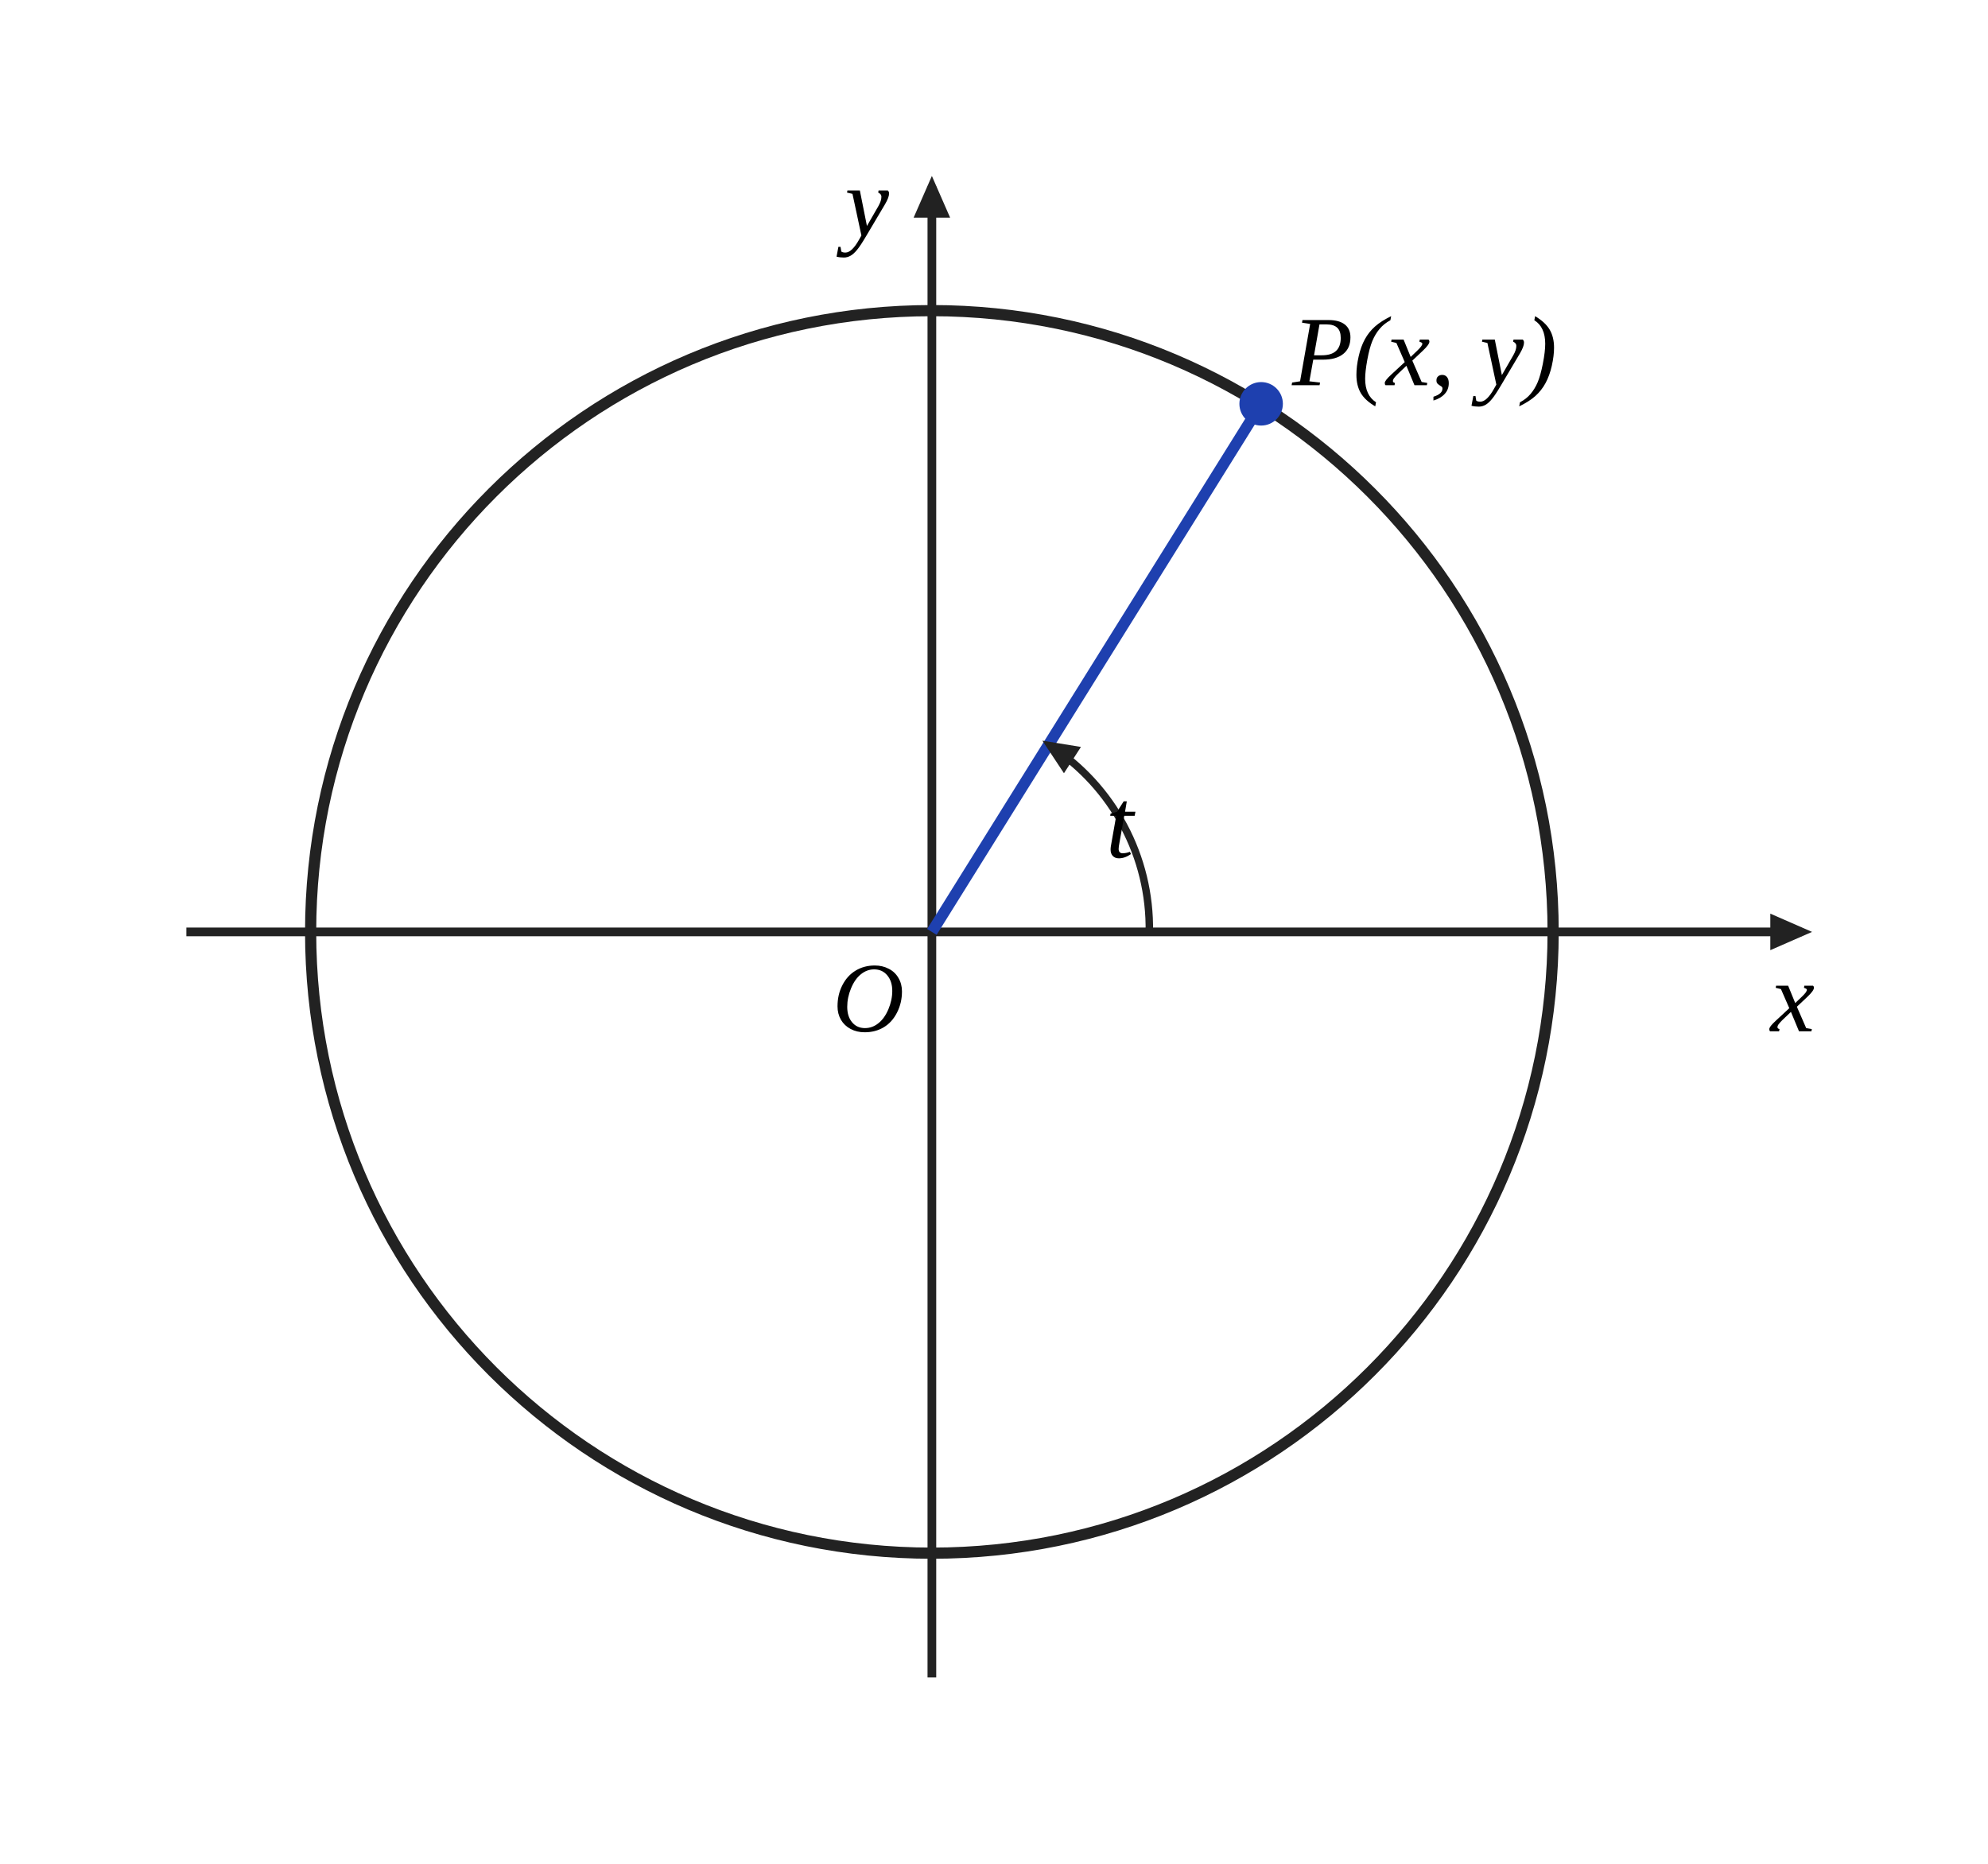
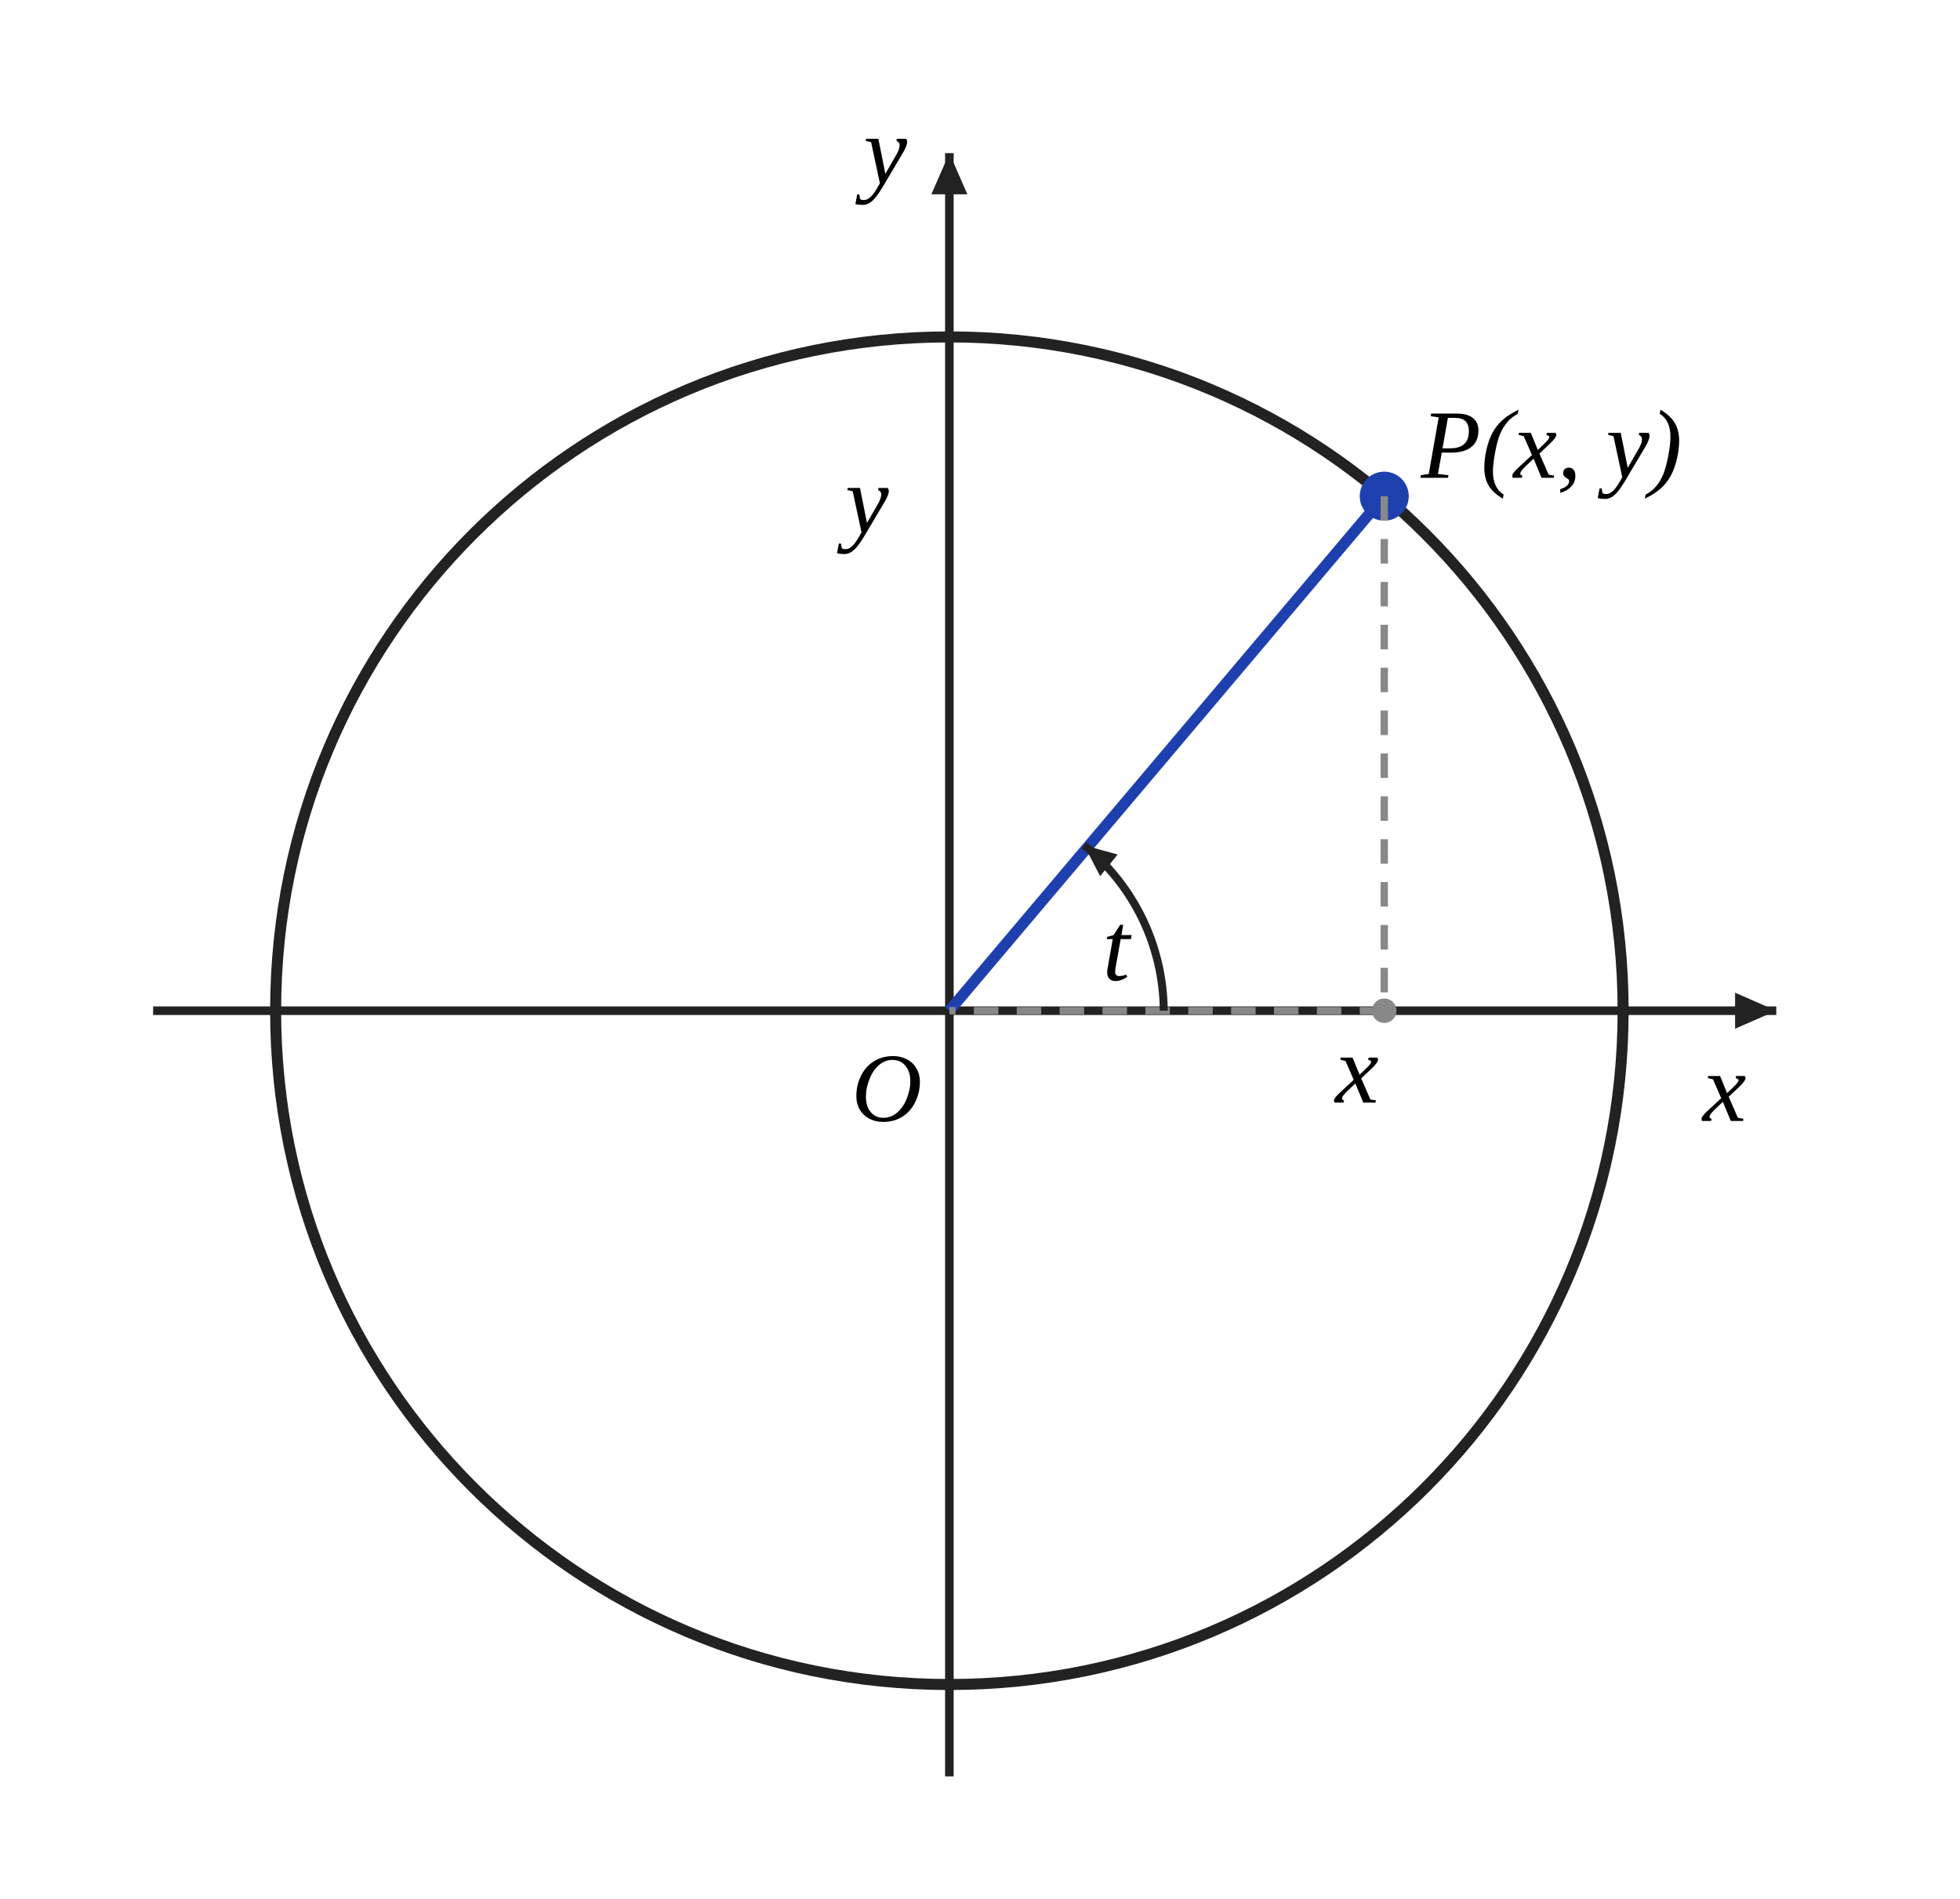
- <svg xmlns="http://www.w3.org/2000/svg" viewBox="0 0 320 300" width="100%" height="auto" style="max-width:320px; font-family:'Times New Roman', serif; font-size:16px;">
+ <svg xmlns="http://www.w3.org/2000/svg" viewBox="0 0 320 310" width="100%" height="auto" style="max-width:320px; font-family:'Times New Roman', serif; font-size:16px;">
  <defs>
-     <marker id="arr5" viewBox="0 0 10 10" refX="6" refY="5" markerWidth="6" markerHeight="6" orient="auto-start-reverse">
+     <marker id="arr5" viewBox="0 0 10 10" refX="8" refY="5" markerWidth="6" markerHeight="6" orient="auto">
+       <path d="M 0 1.5 L 8 5 L 0 8.5 z" fill="#222" />
+     </marker>
+     <marker id="arrSmall" viewBox="0 0 10 10" refX="8" refY="5" markerWidth="5" markerHeight="5" orient="auto">
      <path d="M 0 1.5 L 8 5 L 0 8.5 z" fill="#222" />
    </marker>
  </defs>
-   <g transform="translate(10, 10)">
-     <line x1="20" y1="140" x2="280" y2="140" stroke="#222" stroke-width="1.4" marker-end="url(#arr5)" />
-     <line x1="140" y1="260" x2="140" y2="20" stroke="#222" stroke-width="1.4" marker-end="url(#arr5)" />
-     <text x="275" y="156" font-style="italic">x</text>
-     <text x="126" y="28" font-style="italic">y</text>
-     <text x="124" y="156" font-style="italic">O</text>
-     <circle cx="140" cy="140" r="100" fill="none" stroke="#222" stroke-width="1.8" />
-     <line x1="140" y1="140" x2="193" y2="55" stroke="#1e40af" stroke-width="1.8" />
-     <circle cx="193" cy="55" r="3.5" fill="#1e40af" />
-     <text x="198" y="52" font-style="italic">P(x, y)</text>
-     <path d="M 175 140 A 35 35 0 0 0 159 110" fill="none" stroke="#222" stroke-width="1.2" marker-end="url(#arr5)" />
-     <text x="168" y="128" font-style="italic">t</text>
-   </g>
+   <line x1="25" y1="165" x2="290" y2="165" stroke="#222" stroke-width="1.4" marker-end="url(#arr5)" />
+   <line x1="155" y1="290" x2="155" y2="25" stroke="#222" stroke-width="1.4" marker-end="url(#arr5)" />
+   <text x="278" y="183" font-style="italic">x</text>
+   <text x="141" y="30" font-style="italic">y</text>
+   <text x="139" y="183" font-style="italic">O</text>
+   <circle cx="155" cy="165" r="110" fill="none" stroke="#222" stroke-width="1.8" />
+   <line x1="155" y1="165" x2="226" y2="81" stroke="#1e40af" stroke-width="1.8" />
+   <circle cx="226" cy="81" r="4" fill="#1e40af" />
+   <text x="232" y="78" font-style="italic">P(x, y)</text>
+   <line x1="226" y1="81" x2="226" y2="165" stroke="#888" stroke-dasharray="4,3" stroke-width="1.2" />
+   <line x1="226" y1="165" x2="155" y2="165" stroke="#888" stroke-dasharray="4,3" stroke-width="1.2" />
+   <circle cx="226" cy="165" r="2" fill="#888" />
+   <path d="M 190 165 A 35 35 0 0 0 177 138" fill="none" stroke="#222" stroke-width="1.3" marker-end="url(#arrSmall)" />
+   <text x="180" y="160" font-style="italic">t</text>
+   <text x="218" y="180" font-style="italic">x</text>
+   <text x="138" y="87" font-style="italic">y</text>
</svg>
